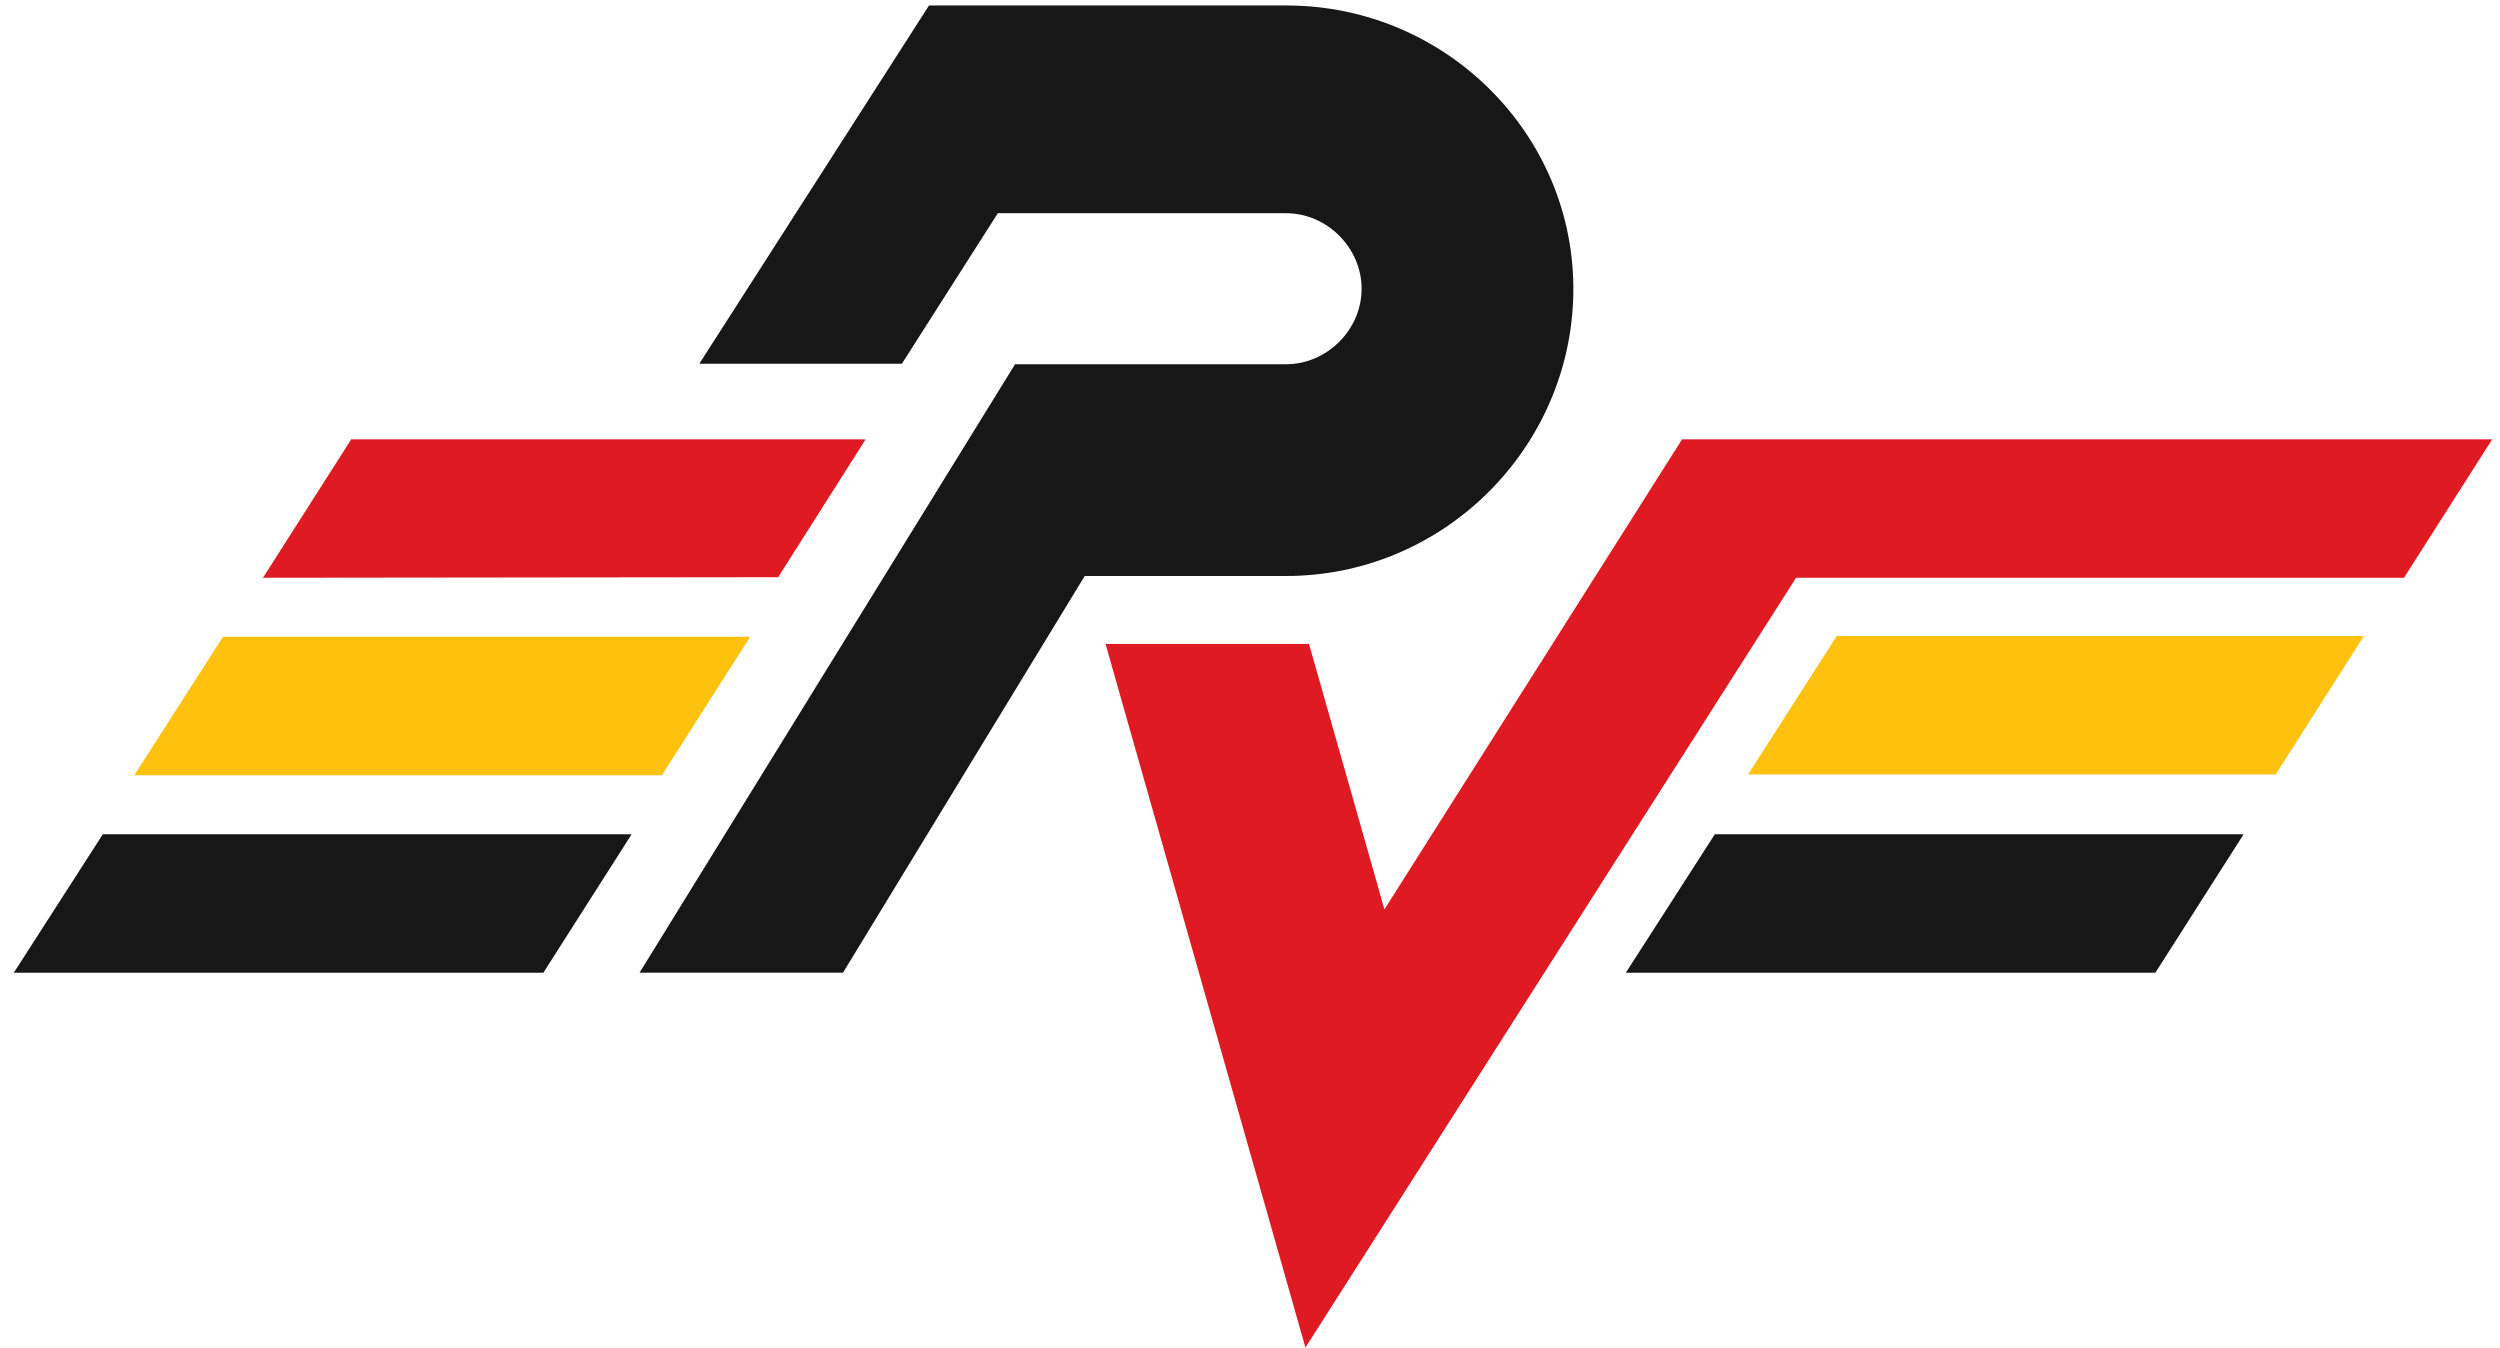
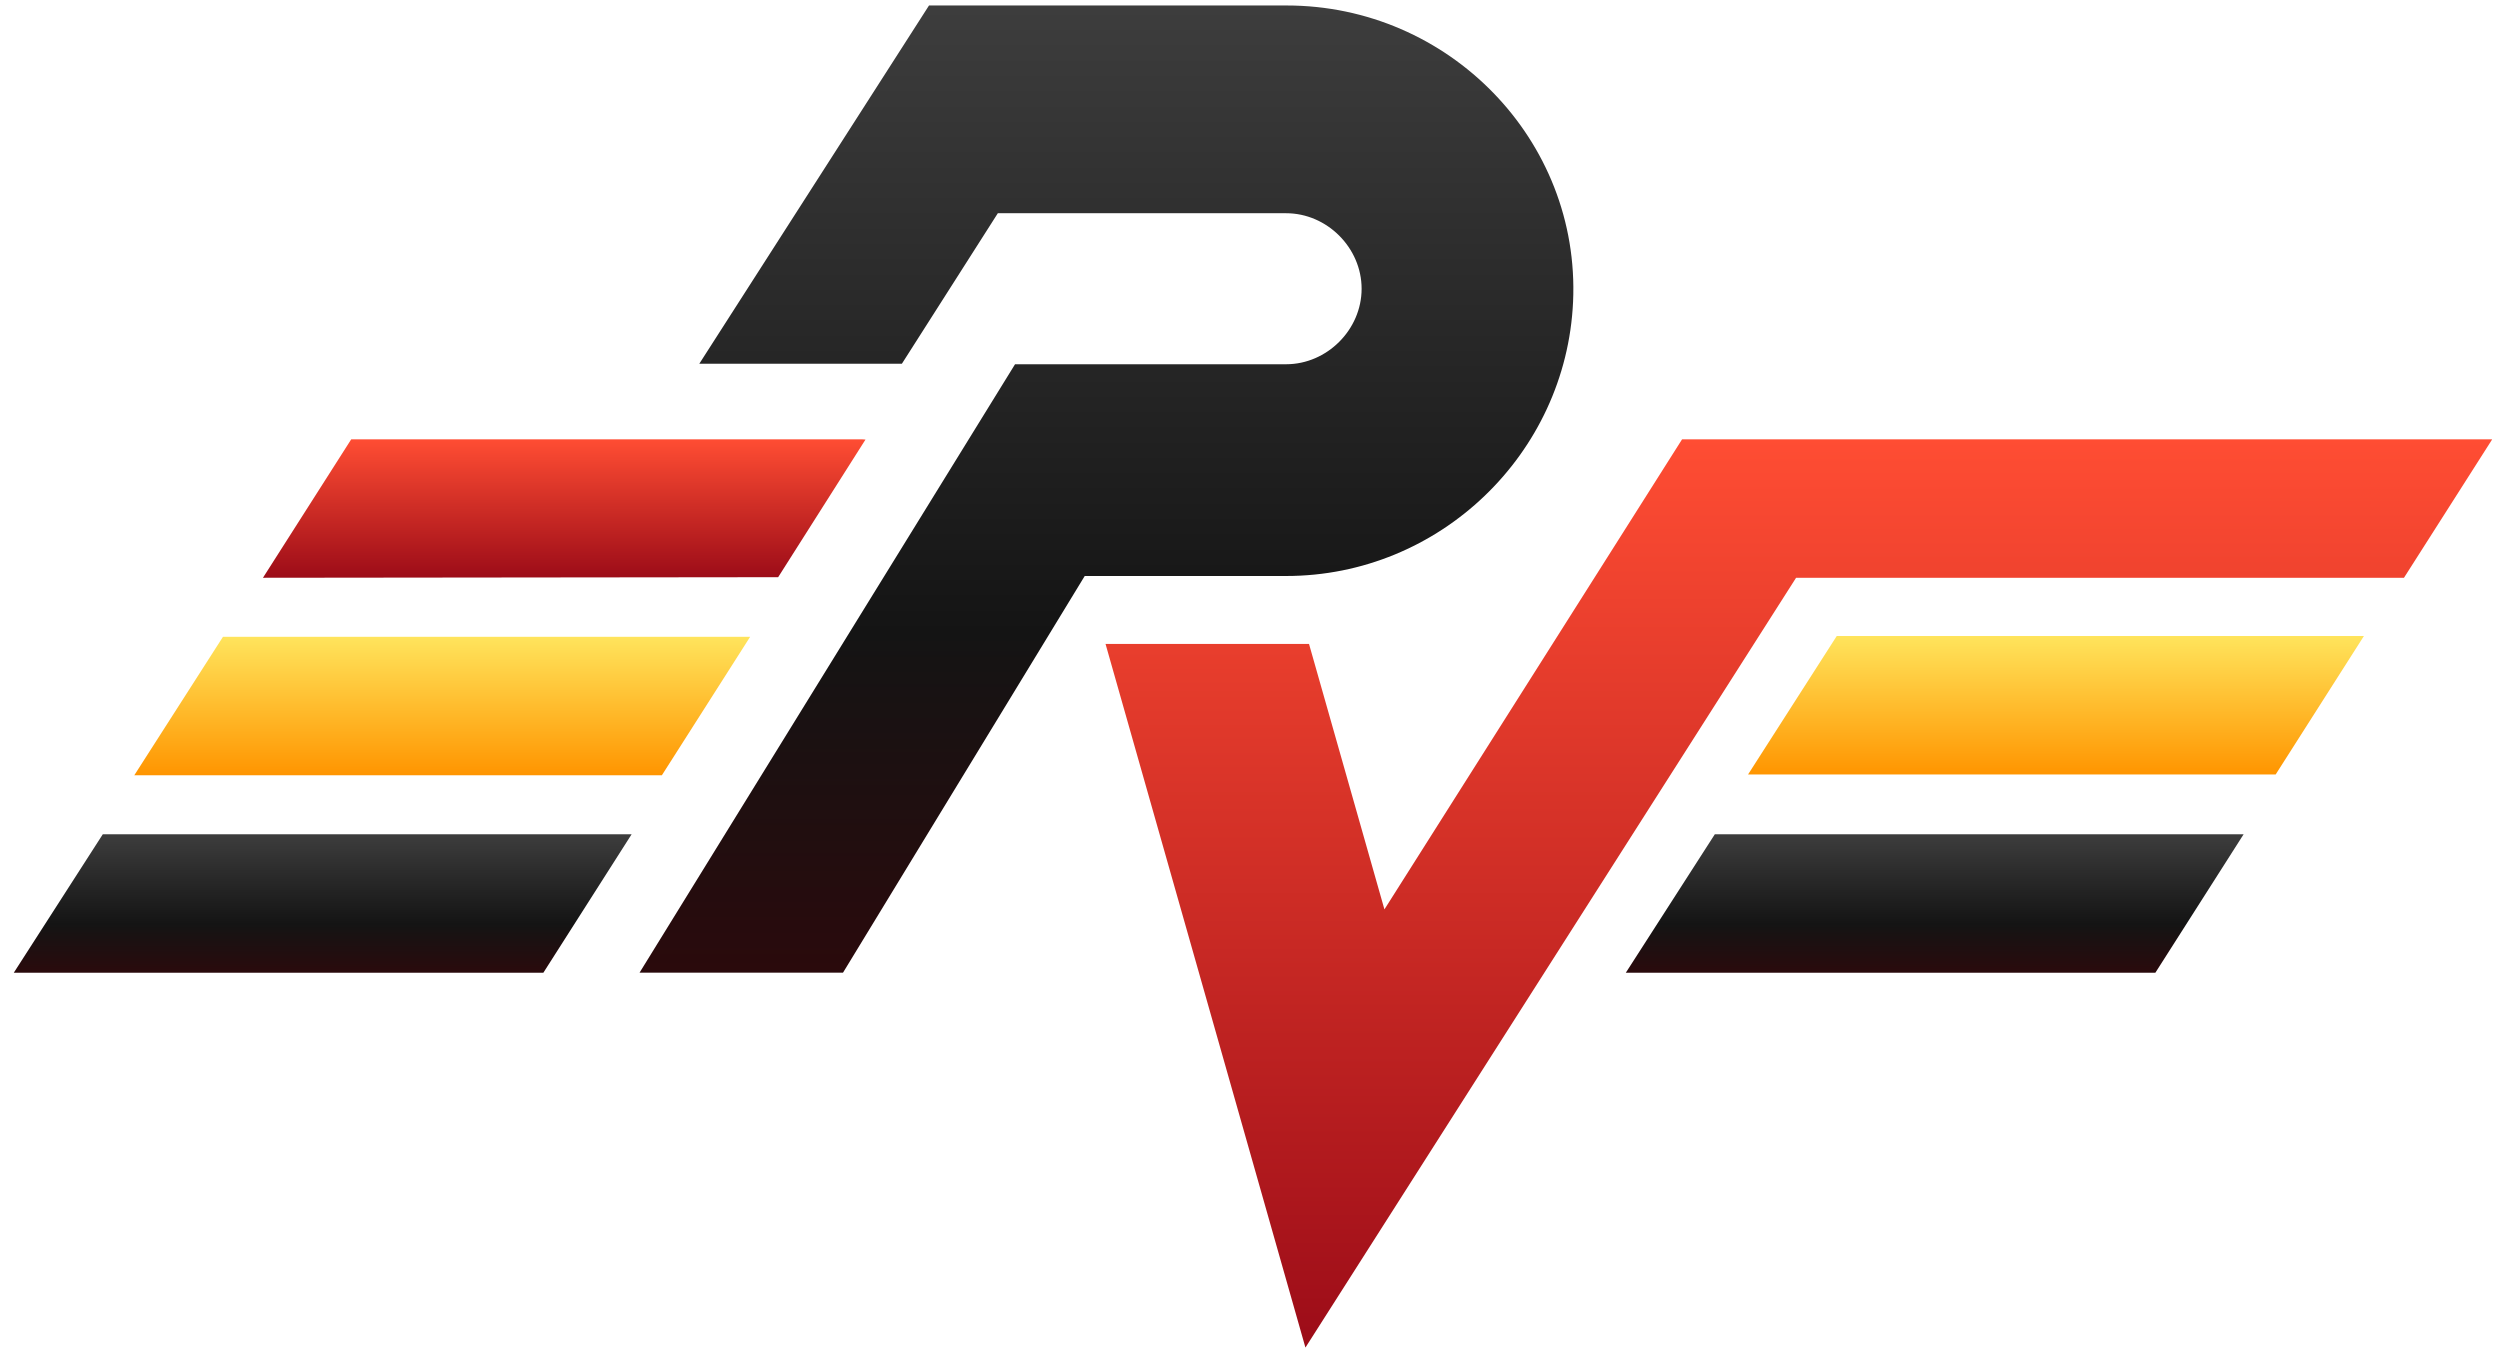
- <svg xmlns="http://www.w3.org/2000/svg" id="Layer_2" version="1.1" viewBox="0 0 944.54 509.07">
+ <svg xmlns="http://www.w3.org/2000/svg" viewBox="0 0 944.54 509.07">
  <defs>
-     <style>
-       .st0 {
-         fill: #171717;
-       }
- 
-       .st1 {
-         fill: #fec20e;
-       }
- 
-       .st2 {
-         fill: #df1a22;
-       }
-     </style>
+     <linearGradient id="pvk" x1="0" y1="0" x2="0" y2="1">
+       <stop offset="0" stop-color="#3d3d3d" />
+       <stop offset="0.65" stop-color="#141414" />
+       <stop offset="1" stop-color="#2a0a0c" />
+     </linearGradient>
+     <linearGradient id="pvr" x1="0" y1="0" x2="0" y2="1">
+       <stop offset="0" stop-color="#ff4d33" />
+       <stop offset="1" stop-color="#9c0c18" />
+     </linearGradient>
+     <linearGradient id="pvy" x1="0" y1="0" x2="0" y2="1">
+       <stop offset="0" stop-color="#ffe45c" />
+       <stop offset="1" stop-color="#ff9500" />
+     </linearGradient>
  </defs>
-   <g id="Layer_1-2">
-     <g>
-       <polygon class="st0" points="847.67 315.21 647.88 315.21 614.26 367.51 814.33 367.51 847.67 315.21" />
-       <polygon class="st2" points="635.51 165.99 523.06 343.58 494.57 243.3 417.69 243.3 493.19 509.06 493.25 509.07 678.59 218.29 908.26 218.29 941.5 166.14 941.54 165.99 635.51 165.99" />
-       <polygon class="st0" points="238.63 315.21 38.83 315.21 5.21 367.51 205.29 367.51 238.63 315.21" />
-       <polygon class="st1" points="283.41 240.6 84.24 240.6 50.74 292.9 250.07 292.9 283.41 240.6" />
-       <polygon class="st2" points="327 166.07 325.79 165.99 132.69 165.99 99.35 218.29 294 218.07 327 166.07" />
-       <path class="st0" d="M486.12,2.07h-135.11s-.02,0-.02.01l-86.76,135.31s0,.04.02.04h76.48s.02,0,.02-.01l36.24-56.85s.01-.01.02-.01h108.9c15.47,0,28.53,13.07,28.53,28.53s-13.07,28.53-28.53,28.53h-102.4s-.02,0-.02.01l-141.84,229.83s0,.04.02.04h76.81s.02,0,.02-.01l91.32-149.86s.01-.01.02-.01h76.07c58.02,0,105.8-46.15,108.42-103.56,2.79-61.2-46.98-111.99-108.23-111.99Z" />
-       <polygon class="st1" points="893.12 240.3 693.95 240.3 660.44 292.61 859.78 292.61 893.12 240.3" />
-     </g>
-   </g>
+   <polygon fill="url(#pvk)" points="847.67 315.21 647.88 315.21 614.26 367.51 814.33 367.51 847.67 315.21" />
+   <polygon fill="url(#pvr)" points="635.51 165.99 523.06 343.58 494.57 243.3 417.69 243.3 493.19 509.06 493.25 509.07 678.59 218.29 908.26 218.29 941.5 166.14 941.54 165.99 635.51 165.99" />
+   <polygon fill="url(#pvk)" points="238.63 315.21 38.83 315.21 5.21 367.51 205.29 367.51 238.63 315.21" />
+   <polygon fill="url(#pvy)" points="283.41 240.6 84.24 240.6 50.74 292.9 250.07 292.9 283.41 240.6" />
+   <polygon fill="url(#pvr)" points="327 166.07 325.79 165.99 132.69 165.99 99.35 218.29 294 218.07 327 166.07" />
+   <path fill="url(#pvk)" d="M486.12,2.07h-135.11s-.02,0-.02.01l-86.76,135.31s0,.04.02.04h76.48s.02,0,.02-.01l36.24-56.85s.01-.01.02-.01h108.9c15.47,0,28.53,13.07,28.53,28.53s-13.07,28.53-28.53,28.53h-102.4s-.02,0-.02.01l-141.84,229.83s0,.04.02.04h76.81s.02,0,.02-.01l91.32-149.86s.01-.01.02-.01h76.07c58.02,0,105.8-46.15,108.42-103.56,2.79-61.2-46.98-111.99-108.23-111.99Z" />
+   <polygon fill="url(#pvy)" points="893.12 240.3 693.95 240.3 660.44 292.61 859.78 292.61 893.12 240.3" />
</svg>
